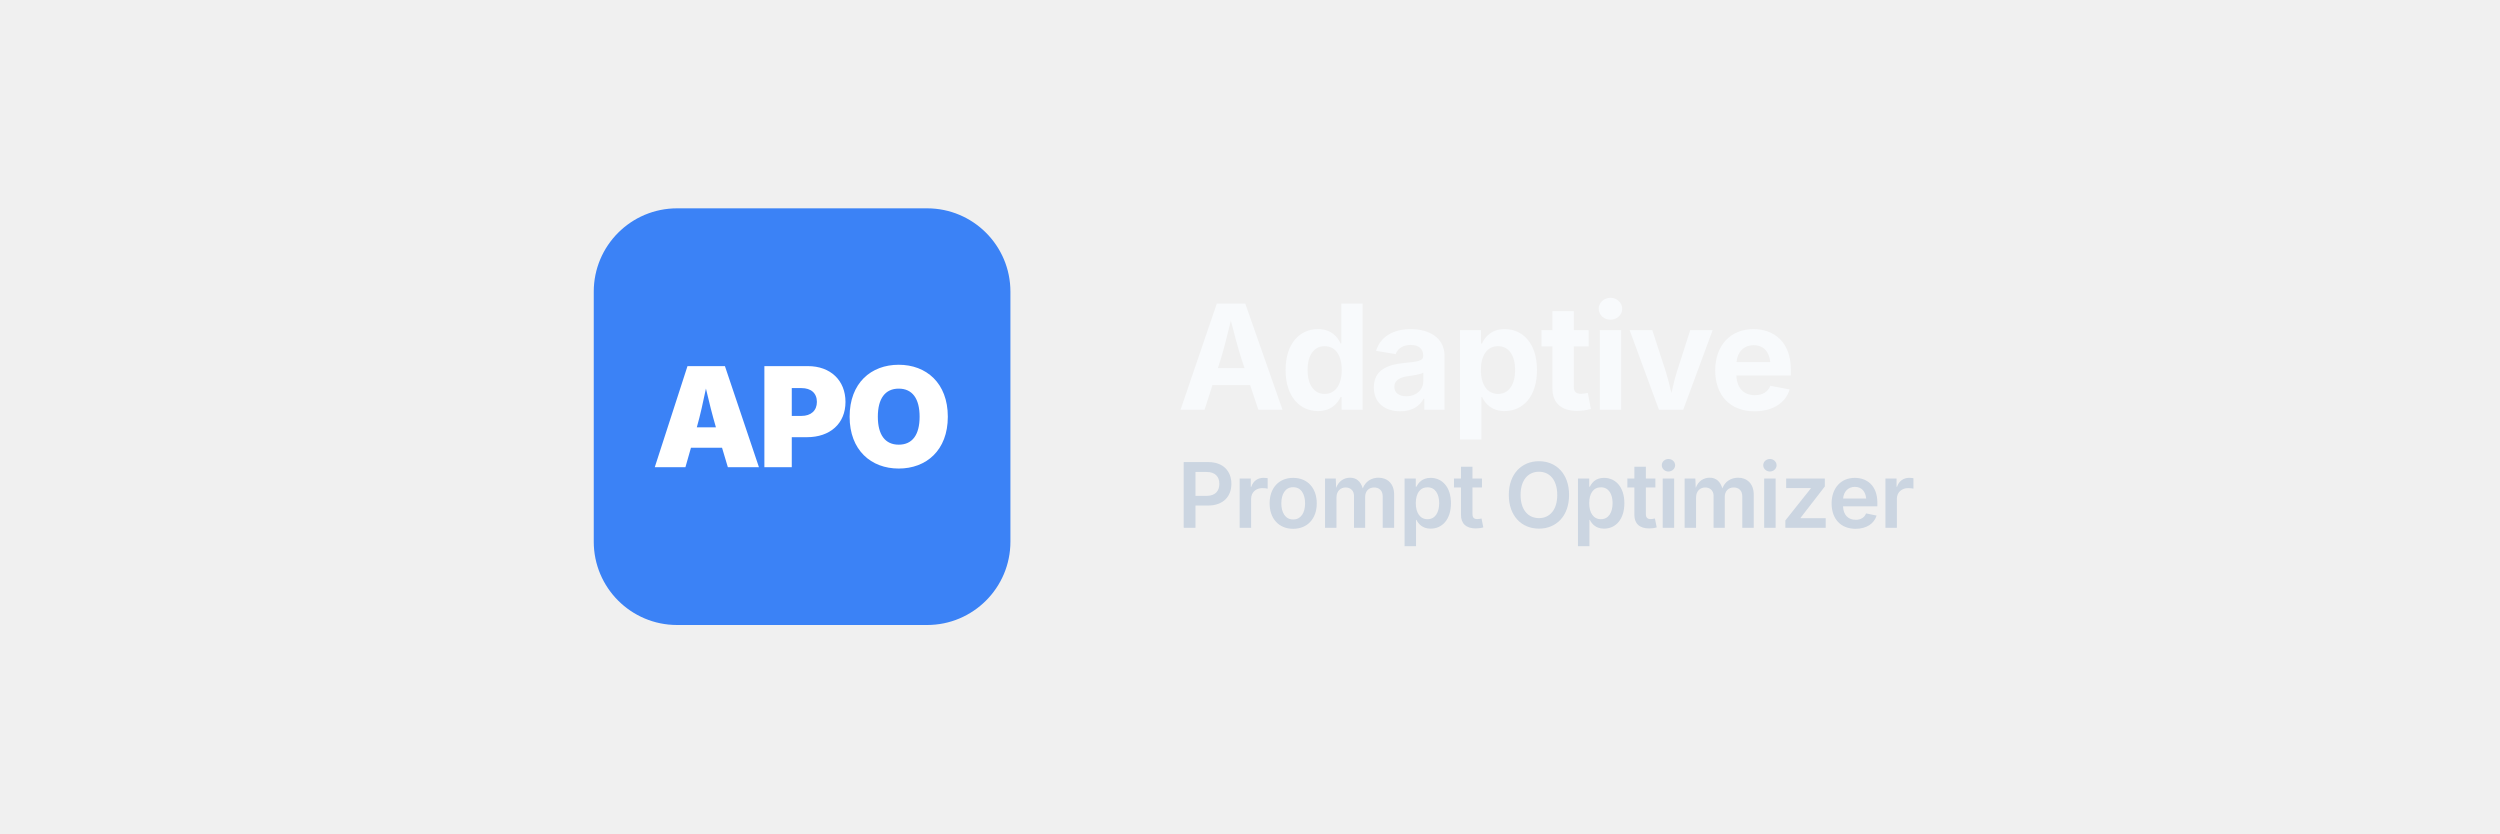
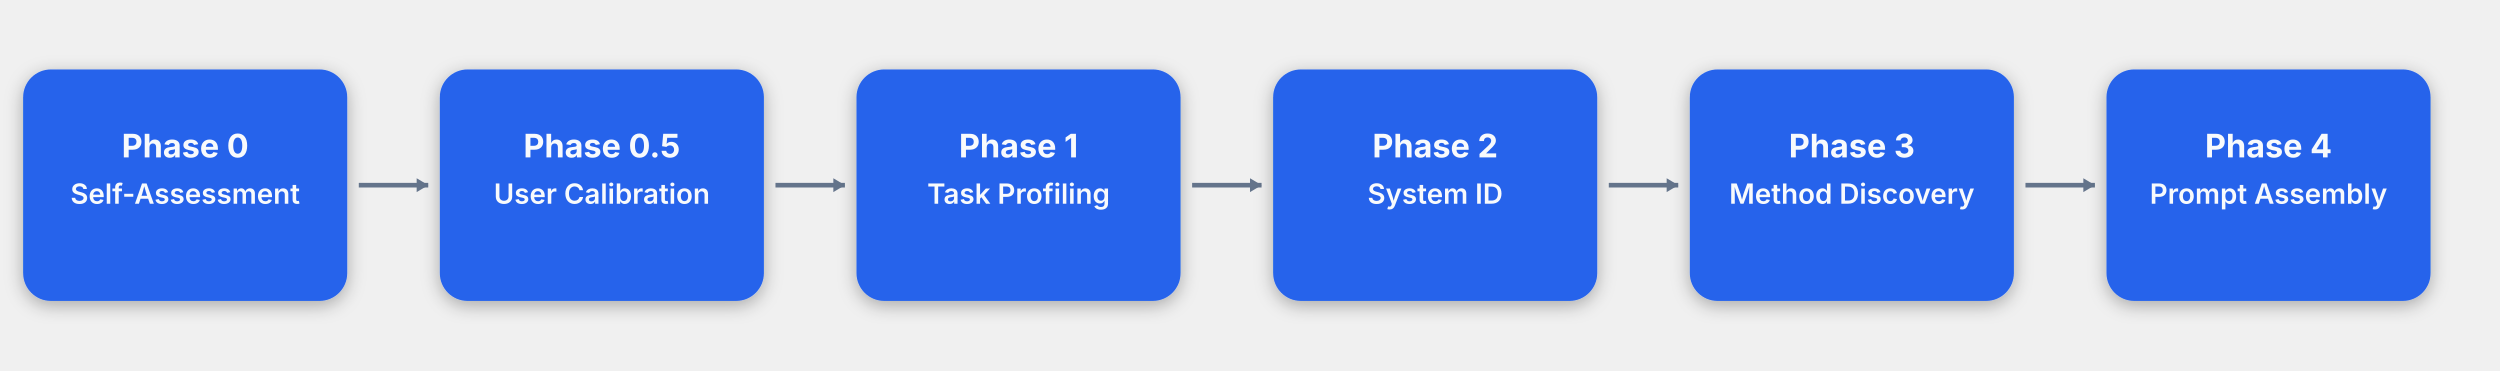
- <svg xmlns="http://www.w3.org/2000/svg" width="720" height="240" viewBox="0 0 720 240">
-   <rect width="720" height="240" fill="none" />
-   <g transform="translate(360,120)" text-rendering="geometricPrecision">
-     <rect x="-189" y="-60" width="120" height="120" rx="24" fill="#3B82F6" />
-     <text x="-129" y="0" text-anchor="middle" dominant-baseline="central" font-family="Inter, -apple-system, system-ui, BlinkMacSystemFont, 'Segoe UI', Roboto, Helvetica, Arial, sans-serif" font-weight="900" font-size="40" letter-spacing="-1.2" fill="#FFFFFF">APO</text>
-     <g transform="translate(-21,6)">
-       <text x="0" y="-8" font-family="Inter, -apple-system, system-ui, BlinkMacSystemFont, 'Segoe UI', Roboto, Helvetica, Arial, sans-serif" font-weight="700" font-size="42" letter-spacing="-0.8" fill="#F8FAFC">Adaptive</text>
-       <text x="0" y="26" font-family="Inter, -apple-system, system-ui, BlinkMacSystemFont, 'Segoe UI', Roboto, Helvetica, Arial, sans-serif" font-weight="600" font-size="26" letter-spacing="-0.5" fill="#CBD5E1">Prompt Optimizer</text>
-     </g>
-   </g>
+ <svg xmlns="http://www.w3.org/2000/svg" width="1080" height="160" viewBox="0 0 1080 160">
+   <defs>
+     <filter id="shadow-dark">
+       <feDropShadow dx="0" dy="2" stdDeviation="4" flood-opacity="0.3" />
+     </filter>
+   </defs>
+   <rect x="10" y="30" width="140" height="100" rx="12" fill="#2563EB" filter="url(#shadow-dark)" />
+   <text x="80" y="68" text-anchor="middle" font-family="Inter, system-ui, sans-serif" font-weight="700" font-size="14" fill="#F8FAFC">Phase 0</text>
+   <text x="80" y="88" text-anchor="middle" font-family="Inter, system-ui, sans-serif" font-weight="600" font-size="12" fill="#F8FAFC">Self-Assessment</text>
+   <path d="M 155 80 L 185 80" stroke="#64748B" stroke-width="2" fill="none" />
+   <polygon points="185,80 180,77 180,83" fill="#64748B" />
+   <rect x="190" y="30" width="140" height="100" rx="12" fill="#2563EB" filter="url(#shadow-dark)" />
+   <text x="260" y="68" text-anchor="middle" font-family="Inter, system-ui, sans-serif" font-weight="700" font-size="14" fill="#F8FAFC">Phase 0.5</text>
+   <text x="260" y="88" text-anchor="middle" font-family="Inter, system-ui, sans-serif" font-weight="600" font-size="12" fill="#F8FAFC">User Calibration</text>
+   <path d="M 335 80 L 365 80" stroke="#64748B" stroke-width="2" fill="none" />
+   <polygon points="365,80 360,77 360,83" fill="#64748B" />
+   <rect x="370" y="30" width="140" height="100" rx="12" fill="#2563EB" filter="url(#shadow-dark)" />
+   <text x="440" y="68" text-anchor="middle" font-family="Inter, system-ui, sans-serif" font-weight="700" font-size="14" fill="#F8FAFC">Phase 1</text>
+   <text x="440" y="88" text-anchor="middle" font-family="Inter, system-ui, sans-serif" font-weight="600" font-size="12" fill="#F8FAFC">Task Profiling</text>
+   <path d="M 515 80 L 545 80" stroke="#64748B" stroke-width="2" fill="none" />
+   <polygon points="545,80 540,77 540,83" fill="#64748B" />
+   <rect x="550" y="30" width="140" height="100" rx="12" fill="#2563EB" filter="url(#shadow-dark)" />
+   <text x="620" y="68" text-anchor="middle" font-family="Inter, system-ui, sans-serif" font-weight="700" font-size="14" fill="#F8FAFC">Phase 2</text>
+   <text x="620" y="88" text-anchor="middle" font-family="Inter, system-ui, sans-serif" font-weight="600" font-size="12" fill="#F8FAFC">System ID</text>
+   <path d="M 695 80 L 725 80" stroke="#64748B" stroke-width="2" fill="none" />
+   <polygon points="725,80 720,77 720,83" fill="#64748B" />
+   <rect x="730" y="30" width="140" height="100" rx="12" fill="#2563EB" filter="url(#shadow-dark)" />
+   <text x="800" y="68" text-anchor="middle" font-family="Inter, system-ui, sans-serif" font-weight="700" font-size="14" fill="#F8FAFC">Phase 3</text>
+   <text x="800" y="88" text-anchor="middle" font-family="Inter, system-ui, sans-serif" font-weight="600" font-size="12" fill="#F8FAFC">Method Discovery</text>
+   <path d="M 875 80 L 905 80" stroke="#64748B" stroke-width="2" fill="none" />
+   <polygon points="905,80 900,77 900,83" fill="#64748B" />
+   <rect x="910" y="30" width="140" height="100" rx="12" fill="#2563EB" filter="url(#shadow-dark)" />
+   <text x="980" y="68" text-anchor="middle" font-family="Inter, system-ui, sans-serif" font-weight="700" font-size="14" fill="#F8FAFC">Phase 4</text>
+   <text x="980" y="88" text-anchor="middle" font-family="Inter, system-ui, sans-serif" font-weight="600" font-size="12" fill="#F8FAFC">Prompt Assembly</text>
</svg>
